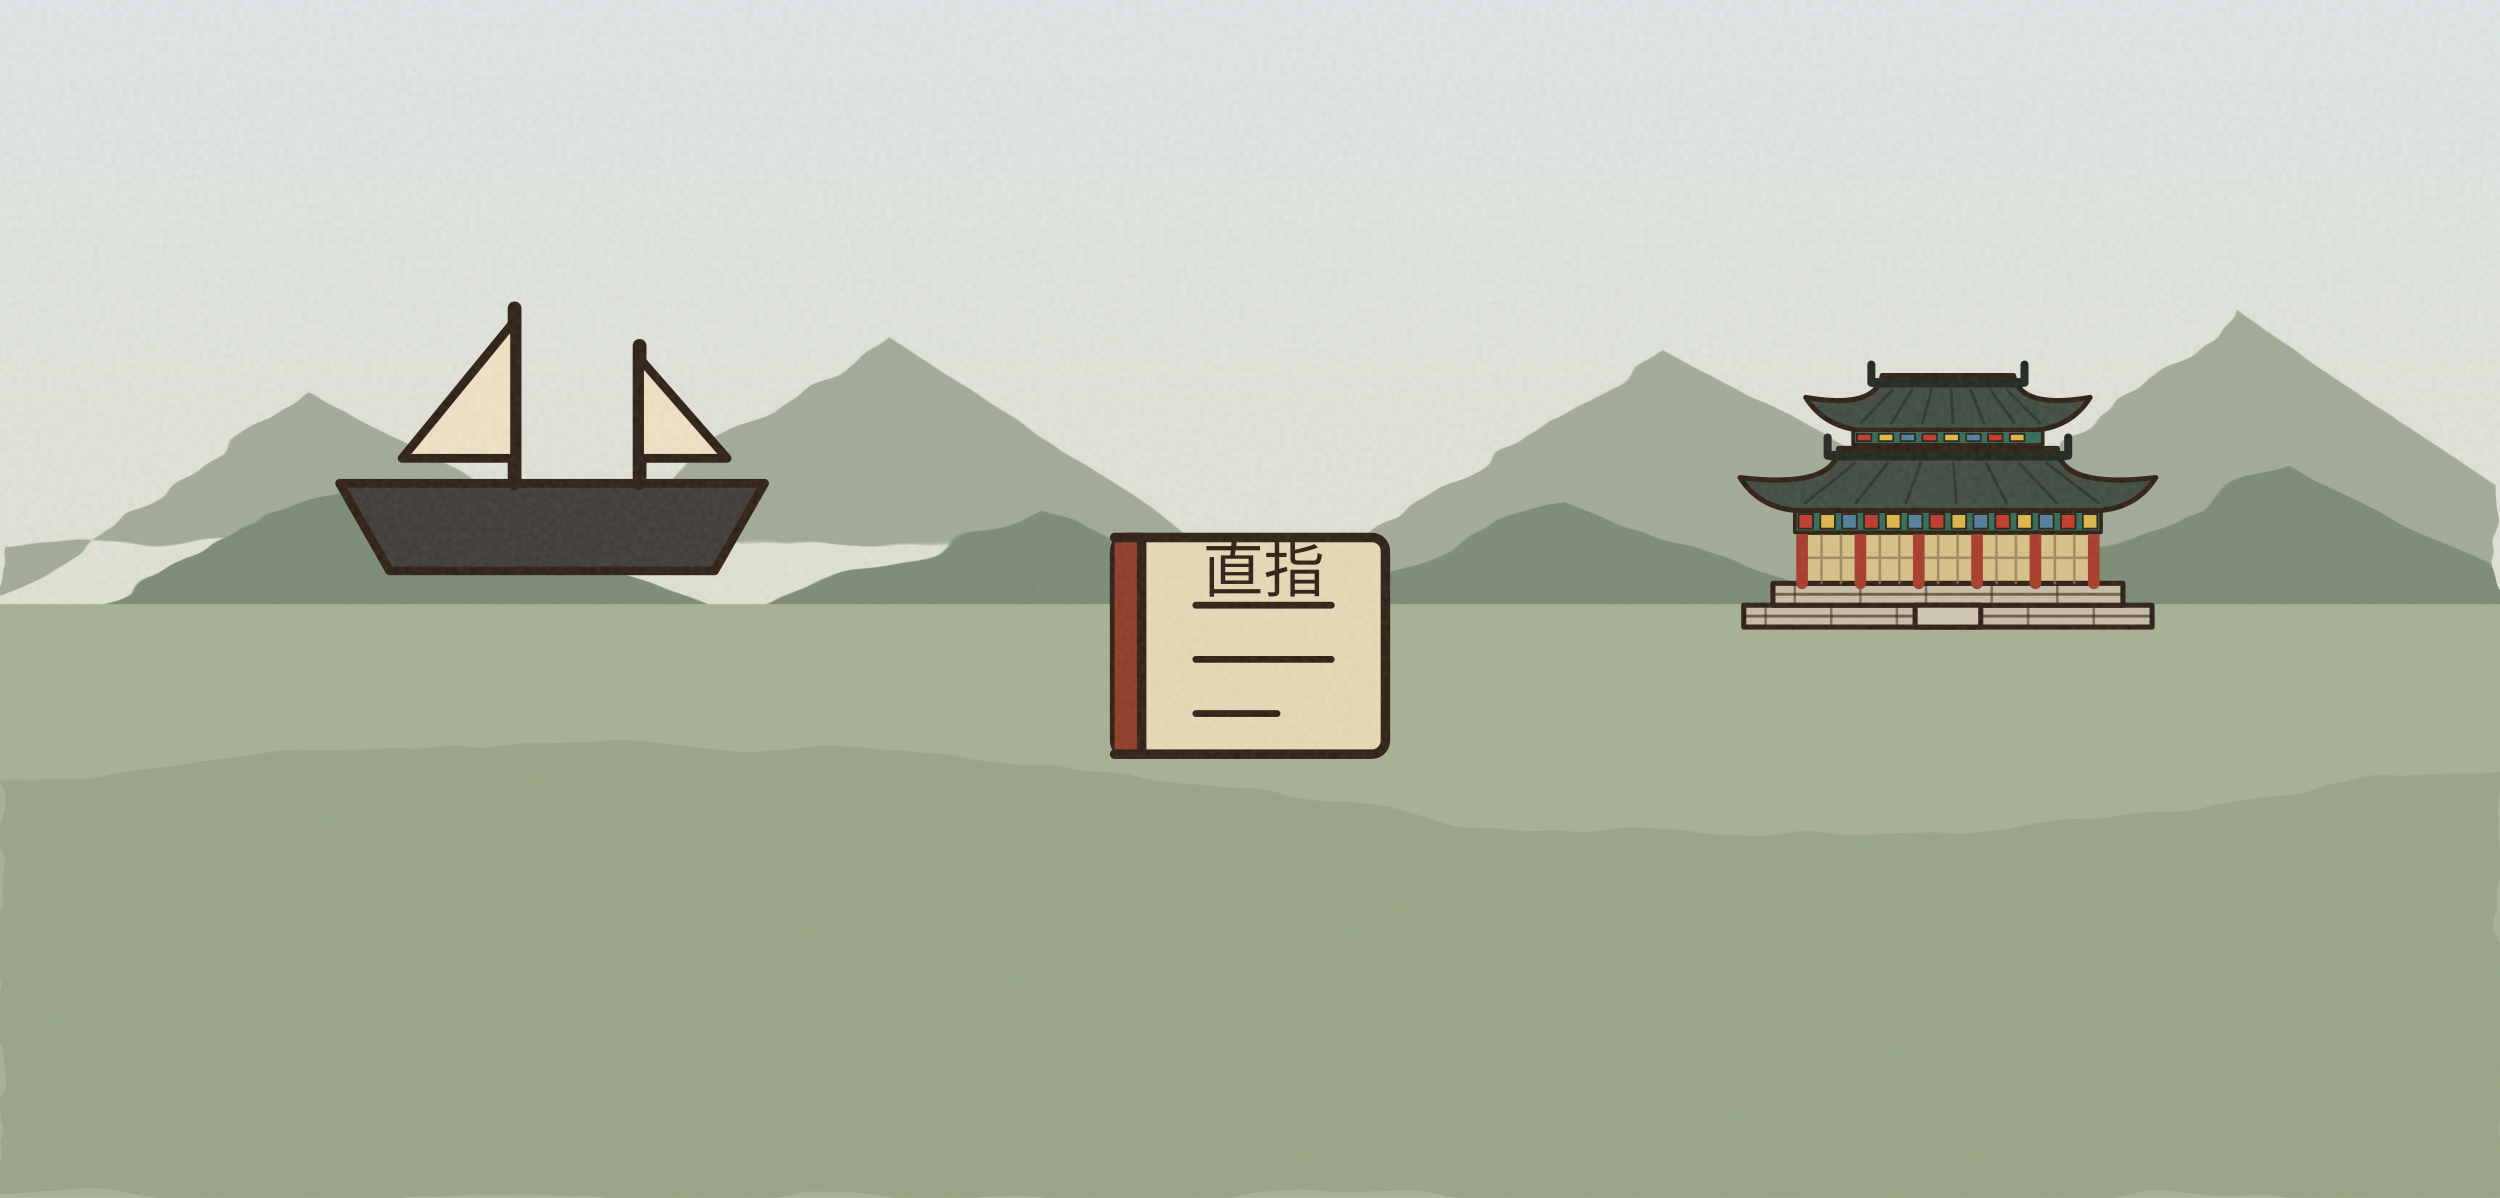
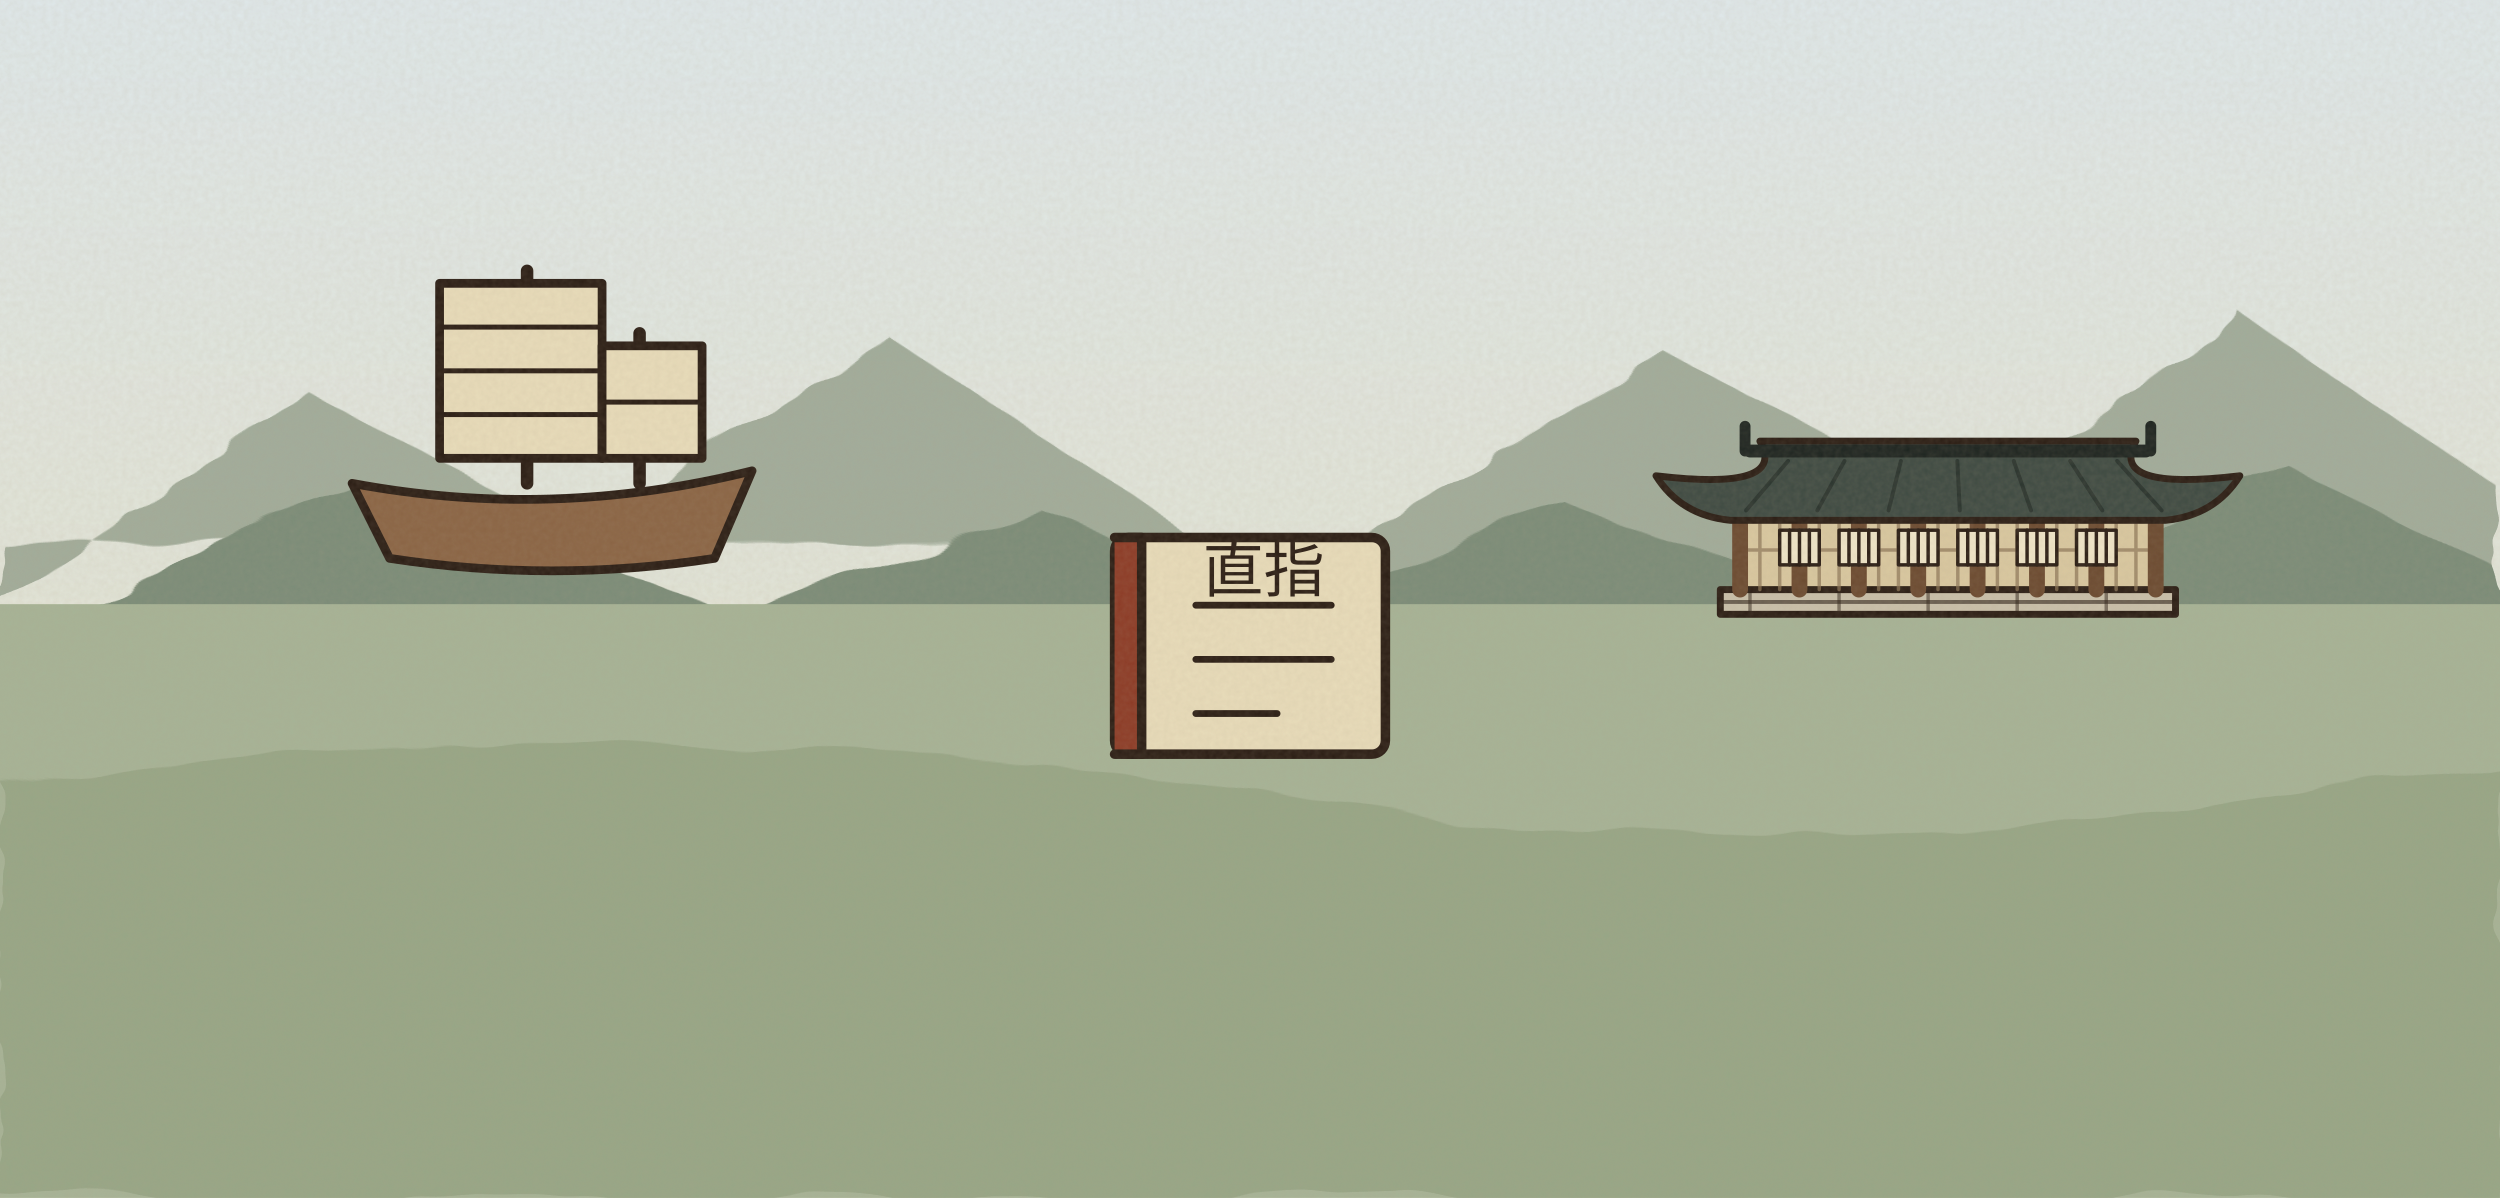
- <svg xmlns="http://www.w3.org/2000/svg" viewBox="0 0 480 230" width="480" height="230" role="img" aria-label="벽란도의 배, 직지를 찍은 흥덕사, 대장경을 둔 해인사">
+ <svg xmlns="http://www.w3.org/2000/svg" viewBox="0 0 480 230" width="480" height="230" role="img" aria-label="벽란도의 무역선, 직지를 찍은 흥덕사, 대장경을 둔 해인사 장경판전">
  <defs>
    <linearGradient id="sky" x1="0" y1="0" x2="0" y2="1">
      <stop offset="0" stop-color="#dfe8ea" />
      <stop offset="1" stop-color="#e4e0c4" />
    </linearGradient>
    <filter id="paper" x="0" y="0" width="100%" height="100%">
      <feTurbulence type="fractalNoise" baseFrequency="0.9" numOctaves="2" seed="4" result="n" />
      <feColorMatrix in="n" type="matrix" values="0 0 0 0 0.45  0 0 0 0 0.36  0 0 0 0 0.25  0 0 0 0.16 0" />
      <feComposite in2="SourceGraphic" operator="in" />
    </filter>
    <filter id="wash">
      <feTurbulence type="fractalNoise" baseFrequency="0.03 0.08" numOctaves="3" seed="7" result="t" />
      <feDisplacementMap in="SourceGraphic" in2="t" scale="6" />
    </filter>
    <linearGradient id="sea" x1="0" y1="0" x2="0" y2="1">
      <stop offset="0" stop-color="#5c8190" />
      <stop offset="1" stop-color="#3f6577" />
    </linearGradient>
  </defs>
  <rect width="480" height="230" fill="url(#sky)" />
  <g filter="url(#wash)">
    <path d="M0 116 L60 76 L110 102 L170 64 L230 104 L0 104 Z" fill="#95a28f" opacity=".85" />
    <path d="M250 110 L320 68 L380 98 L430 60 L480 94 L480 116 Z" fill="#95a28f" opacity=".85" />
    <path d="M0 124 L70 92 L140 118 L200 98 L260 122 L0 128 Z" fill="#7b8c78" />
    <path d="M230 124 L300 96 L370 120 L440 90 L480 110 L480 128 L230 128 Z" fill="#7b8c78" />
  </g>
  <rect x="0" y="116" width="480" height="114" fill="#a6b396" />
  <g filter="url(#wash)" opacity=".35">
    <path d="M0 150 Q120 134 240 152 T480 146 V230 H0 Z" fill="#7b8c68" />
  </g>
  <g transform="translate(106 88) scale(1.2)" stroke="#2a1d14" stroke-width="1.4" stroke-linejoin="round" stroke-linecap="round">
-     <path d="M-34 4 H34 L26 18 H-26 Z" fill="#3b3a38" />
-     <path d="M-6 4 V-24 M14 4 V-18" stroke-width="2.2" />
-     <path d="M-6 -22 L-24 0 H-6 Z M14 -16 L28 0 H14 Z" fill="#efe5c8" />
+     <path d="M-32 4 Q0 10 32 2 L26 16 Q0 20 -26 16 Z" fill="#8a6444" />
+     <path d="M-4 4 V-30 M14 4 V-20" stroke-width="2" />
+     <rect x="-18" y="-28" width="26" height="28" fill="#e8dcba" />
+     <g stroke-width=".8">
+       <path d="M-18 -21 H8" />
+       <path d="M-18 -14 H8" />
+       <path d="M-18 -7 H8" />
+     </g>
+     <rect x="8" y="-18" width="16" height="18" fill="#e8dcba" />
+     <path d="M8 -9 H24" stroke-width=".8" />
  </g>
  <g transform="translate(240 124) scale(1.3)" stroke="#2a1d14" stroke-width="1.4" stroke-linejoin="round" stroke-linecap="round">
    <rect x="-20" y="-16" width="40" height="32" rx="2" fill="#e8dcba" />
    <path d="M-20 -16 H-16 V16 H-20" fill="#8c3b26" />
    <path d="M-8 -6 H12 M-8 2 H12 M-8 10 H4" stroke-width="1" />
    <text x="2" y="-8" font-size="9" text-anchor="middle" stroke="none" fill="#2a1d14" font-family="Noto Serif KR,Batang,serif">直指</text>
  </g>
-   <g transform="translate(374 98) scale(0.7)" stroke="#2a1d14" stroke-width="1.4" stroke-linejoin="round" stroke-linecap="round">
-     <rect x="-56" y="26" width="112" height="6" fill="#c9c0aa" />
-     <path d="M-56 29 H56" stroke-width=".8" opacity=".6" />
-     <path d="M-50 26 v6" stroke-width=".7" opacity=".5" />
-     <path d="M-32 26 v6" stroke-width=".7" opacity=".5" />
-     <path d="M-14 26 v6" stroke-width=".7" opacity=".5" />
-     <path d="M4 26 v6" stroke-width=".7" opacity=".5" />
-     <path d="M22 26 v6" stroke-width=".7" opacity=".5" />
-     <path d="M40 26 v6" stroke-width=".7" opacity=".5" />
-     <rect x="-48" y="20" width="96" height="6" fill="#c9c0aa" />
-     <path d="M-48 23 H48" stroke-width=".8" opacity=".6" />
-     <path d="M-42 20 v6" stroke-width=".7" opacity=".5" />
-     <path d="M-24 20 v6" stroke-width=".7" opacity=".5" />
-     <path d="M-6 20 v6" stroke-width=".7" opacity=".5" />
-     <path d="M12 20 v6" stroke-width=".7" opacity=".5" />
-     <path d="M30 20 v6" stroke-width=".7" opacity=".5" />
-     <rect x="-9" y="26" width="18" height="6" fill="#d3cbb5" />
-     <rect x="-24" y="-22" width="48" height="14" fill="#b5593b" />
-     <g transform="translate(0 -26)">
-       <path d="M-18 -11 H18 Q19.84 -1.65 39 -5 Q34 3 24 4 H-24 Q-34 3 -39 -5 Q-19.84 -1.65 -18 -11 Z" fill="#3e4a42" />
-       <path d="M-20 -9 H20" stroke="#1d2420" stroke-width="2.6" />
-       <path d="M-21 -14 v5 M21 -14 v5" stroke="#1d2420" stroke-width="2.2" />
+   <g transform="translate(374 98) scale(0.95)" stroke="#2a1d14" stroke-width="1.4" stroke-linejoin="round" stroke-linecap="round">
+     <rect x="-46" y="16" width="92" height="5" fill="#c9c0aa" />
+     <path d="M-46 18.5 H46" stroke-width=".8" opacity=".6" />
+     <path d="M-40 16 v5" stroke-width=".7" opacity=".5" />
+     <path d="M-22 16 v5" stroke-width=".7" opacity=".5" />
+     <path d="M-4 16 v5" stroke-width=".7" opacity=".5" />
+     <path d="M14 16 v5" stroke-width=".7" opacity=".5" />
+     <path d="M32 16 v5" stroke-width=".7" opacity=".5" />
+     <rect x="-42" y="0" width="84" height="16" fill="#d9c8a0" />
+     <g stroke="#8a7355" stroke-width=".7" opacity=".7">
+       <path d="M-42 0 V16" />
+       <path d="M-38 0 V16" />
+       <path d="M-34 0 V16" />
+       <path d="M-30 0 V16" />
+       <path d="M-26 0 V16" />
+       <path d="M-22 0 V16" />
+       <path d="M-18 0 V16" />
+       <path d="M-14 0 V16" />
+       <path d="M-10 0 V16" />
+       <path d="M-6 0 V16" />
+       <path d="M-2 0 V16" />
+       <path d="M2 0 V16" />
+       <path d="M6 0 V16" />
+       <path d="M10 0 V16" />
+       <path d="M14 0 V16" />
+       <path d="M18 0 V16" />
+       <path d="M22 0 V16" />
+       <path d="M26 0 V16" />
+       <path d="M30 0 V16" />
+       <path d="M34 0 V16" />
+       <path d="M38 0 V16" />
+       <path d="M42 0 V16" />
+       <path d="M-42 8 H42" />
+     </g>
+     <g stroke="#6b4a30" stroke-width="3.2">
+       <path d="M-42 0 V16" />
+       <path d="M-30 0 V16" />
+       <path d="M-18 0 V16" />
+       <path d="M-6 0 V16" />
+       <path d="M6 0 V16" />
+       <path d="M18 0 V16" />
+       <path d="M30 0 V16" />
+       <path d="M42 0 V16" />
+     </g>
+     <g stroke-width=".7">
+       <rect x="-34" y="4" width="8" height="7" fill="#efe5c8" />
+       <path d="M-32 4 V11 M-30 4 V11 M-28 4 V11" />
+       <rect x="-22" y="4" width="8" height="7" fill="#efe5c8" />
+       <path d="M-20 4 V11 M-18 4 V11 M-16 4 V11" />
+       <rect x="-10" y="4" width="8" height="7" fill="#efe5c8" />
+       <path d="M-8 4 V11 M-6 4 V11 M-4 4 V11" />
+       <rect x="2" y="4" width="8" height="7" fill="#efe5c8" />
+       <path d="M4 4 V11 M6 4 V11 M8 4 V11" />
+       <rect x="14" y="4" width="8" height="7" fill="#efe5c8" />
+       <path d="M16 4 V11 M18 4 V11 M20 4 V11" />
+       <rect x="26" y="4" width="8" height="7" fill="#efe5c8" />
+       <path d="M28 4 V11 M30 4 V11 M32 4 V11" />
+     </g>
+     <g transform="translate(0 -2)">
+       <path d="M-38 -12 H38 Q32.24 -1.8 59 -5 Q54 3 44 4 H-44 Q-54 3 -59 -5 Q-32.24 -1.8 -38 -12 Z" fill="#3e4a42" />
+       <path d="M-40 -10 H40" stroke="#1d2420" stroke-width="2.6" />
+       <path d="M-41 -15 v5 M41 -15 v5" stroke="#1d2420" stroke-width="2.2" />
      <g stroke="#232c27" stroke-width=".8" opacity=".75">
-         <path d="M-15.3 -7 L-23.8 2" />
-         <path d="M-9.9 -7 L-15.4 2" />
-         <path d="M-4.5 -7 L-7 2" />
-         <path d="M0.9 -7 L1.4 2" />
-         <path d="M6.3 -7 L9.8 2" />
-         <path d="M11.7 -7 L18.2 2" />
-         <path d="M16.2 -7 L25.2 2" />
-       </g>
-     </g>
-     <rect x="-26" y="-22" width="52" height="4" fill="#2f6b5a" stroke-width="1" />
-     <g stroke-width=".5">
-       <rect x="-25" y="-21" width="4" height="2" fill="#c0392b" />
-       <rect x="-19" y="-21" width="4" height="2" fill="#e0b84a" />
-       <rect x="-13" y="-21" width="4" height="2" fill="#4f7fa0" />
-       <rect x="-7" y="-21" width="4" height="2" fill="#c0392b" />
-       <rect x="-1" y="-21" width="4" height="2" fill="#e0b84a" />
-       <rect x="5" y="-21" width="4" height="2" fill="#4f7fa0" />
-       <rect x="11" y="-21" width="4" height="2" fill="#c0392b" />
-       <rect x="17" y="-21" width="4" height="2" fill="#e0b84a" />
-     </g>
-     <rect x="-40" y="6" width="80" height="14" fill="#d9c38a" />
-     <g stroke="#8a7355" stroke-width=".7" opacity=".7">
-       <path d="M-40 6 V20" />
-       <path d="M-34.667 6 V20" />
-       <path d="M-29.333 6 V20" />
-       <path d="M-24 6 V20" />
-       <path d="M-18.667 6 V20" />
-       <path d="M-13.333 6 V20" />
-       <path d="M-8 6 V20" />
-       <path d="M-2.667 6 V20" />
-       <path d="M2.667 6 V20" />
-       <path d="M8 6 V20" />
-       <path d="M13.333 6 V20" />
-       <path d="M18.667 6 V20" />
-       <path d="M24 6 V20" />
-       <path d="M29.333 6 V20" />
-       <path d="M34.667 6 V20" />
-       <path d="M40 6 V20" />
-       <path d="M-40 13 H40" />
-     </g>
-     <g stroke="#a83a2a" stroke-width="3.2">
-       <path d="M-40 6 V20" />
-       <path d="M-24 6 V20" />
-       <path d="M-8 6 V20" />
-       <path d="M8 6 V20" />
-       <path d="M24 6 V20" />
-       <path d="M40 6 V20" />
-     </g>
-     <rect x="-42" y="0" width="84" height="6" fill="#2f6b5a" stroke-width="1" />
-     <g stroke-width=".5">
-       <rect x="-41" y="1" width="4" height="4" fill="#c0392b" />
-       <rect x="-35" y="1" width="4" height="4" fill="#e0b84a" />
-       <rect x="-29" y="1" width="4" height="4" fill="#4f7fa0" />
-       <rect x="-23" y="1" width="4" height="4" fill="#c0392b" />
-       <rect x="-17" y="1" width="4" height="4" fill="#e0b84a" />
-       <rect x="-11" y="1" width="4" height="4" fill="#4f7fa0" />
-       <rect x="-5" y="1" width="4" height="4" fill="#c0392b" />
-       <rect x="1" y="1" width="4" height="4" fill="#e0b84a" />
-       <rect x="7" y="1" width="4" height="4" fill="#4f7fa0" />
-       <rect x="13" y="1" width="4" height="4" fill="#c0392b" />
-       <rect x="19" y="1" width="4" height="4" fill="#e0b84a" />
-       <rect x="25" y="1" width="4" height="4" fill="#4f7fa0" />
-       <rect x="31" y="1" width="4" height="4" fill="#c0392b" />
-       <rect x="37" y="1" width="4" height="4" fill="#e0b84a" />
-     </g>
-     <g transform="translate(0 -4)">
-       <path d="M-30 -13 H30 Q31 -1.95 57 -5 Q52 3 42 4 H-42 Q-52 3 -57 -5 Q-31 -1.95 -30 -13 Z" fill="#3e4a42" />
-       <path d="M-32 -11 H32" stroke="#1d2420" stroke-width="2.6" />
-       <path d="M-33 -16 v5 M33 -16 v5" stroke="#1d2420" stroke-width="2.2" />
-       <g stroke="#232c27" stroke-width=".8" opacity=".75">
-         <path d="M-25.5 -9 L-39.1 2" />
-         <path d="M-16.5 -9 L-25.3 2" />
-         <path d="M-7.5 -9 L-11.5 2" />
-         <path d="M1.5 -9 L2.3 2" />
-         <path d="M10.5 -9 L16.1 2" />
-         <path d="M19.5 -9 L29.9 2" />
-         <path d="M27 -9 L41.4 2" />
+         <path d="M-32.3 -8 L-40.8 2" />
+         <path d="M-20.9 -8 L-26.4 2" />
+         <path d="M-9.5 -8 L-12 2" />
+         <path d="M1.9 -8 L2.4 2" />
+         <path d="M13.3 -8 L16.8 2" />
+         <path d="M24.7 -8 L31.2 2" />
+         <path d="M34.2 -8 L43.2 2" />
      </g>
    </g>
  </g>
  <rect width="480" height="230" fill="#fff" filter="url(#paper)" />
</svg>
